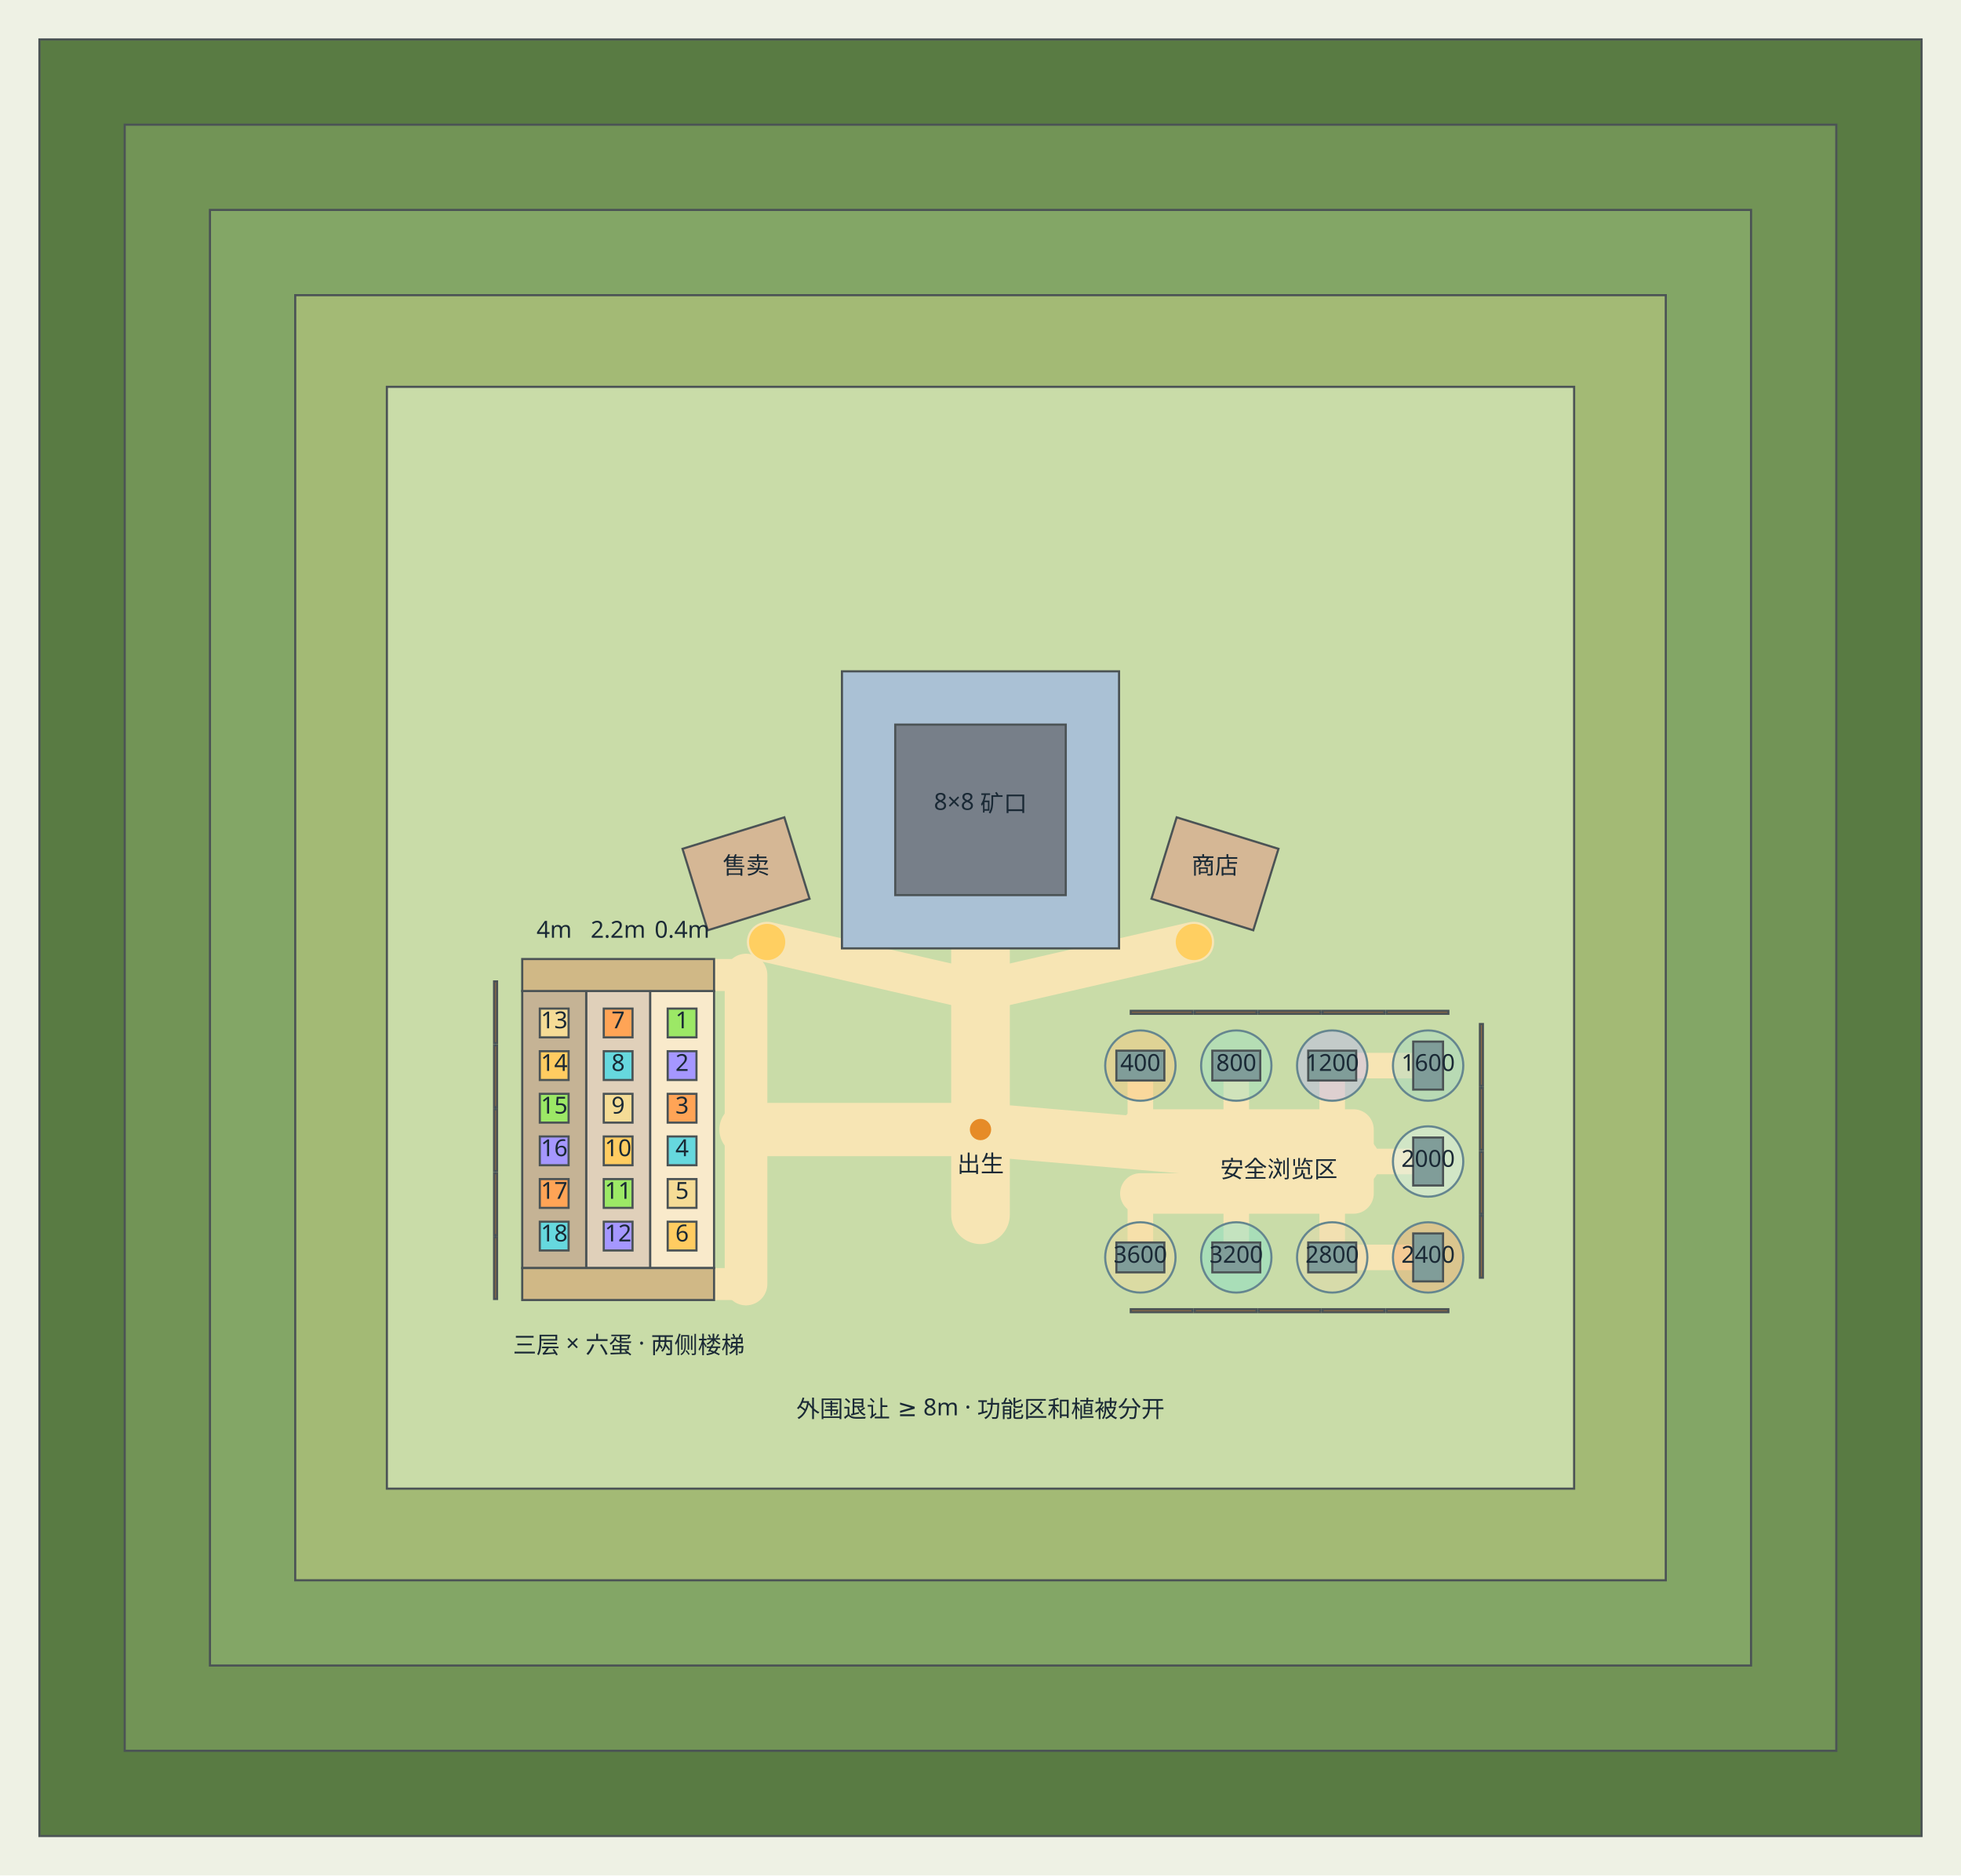
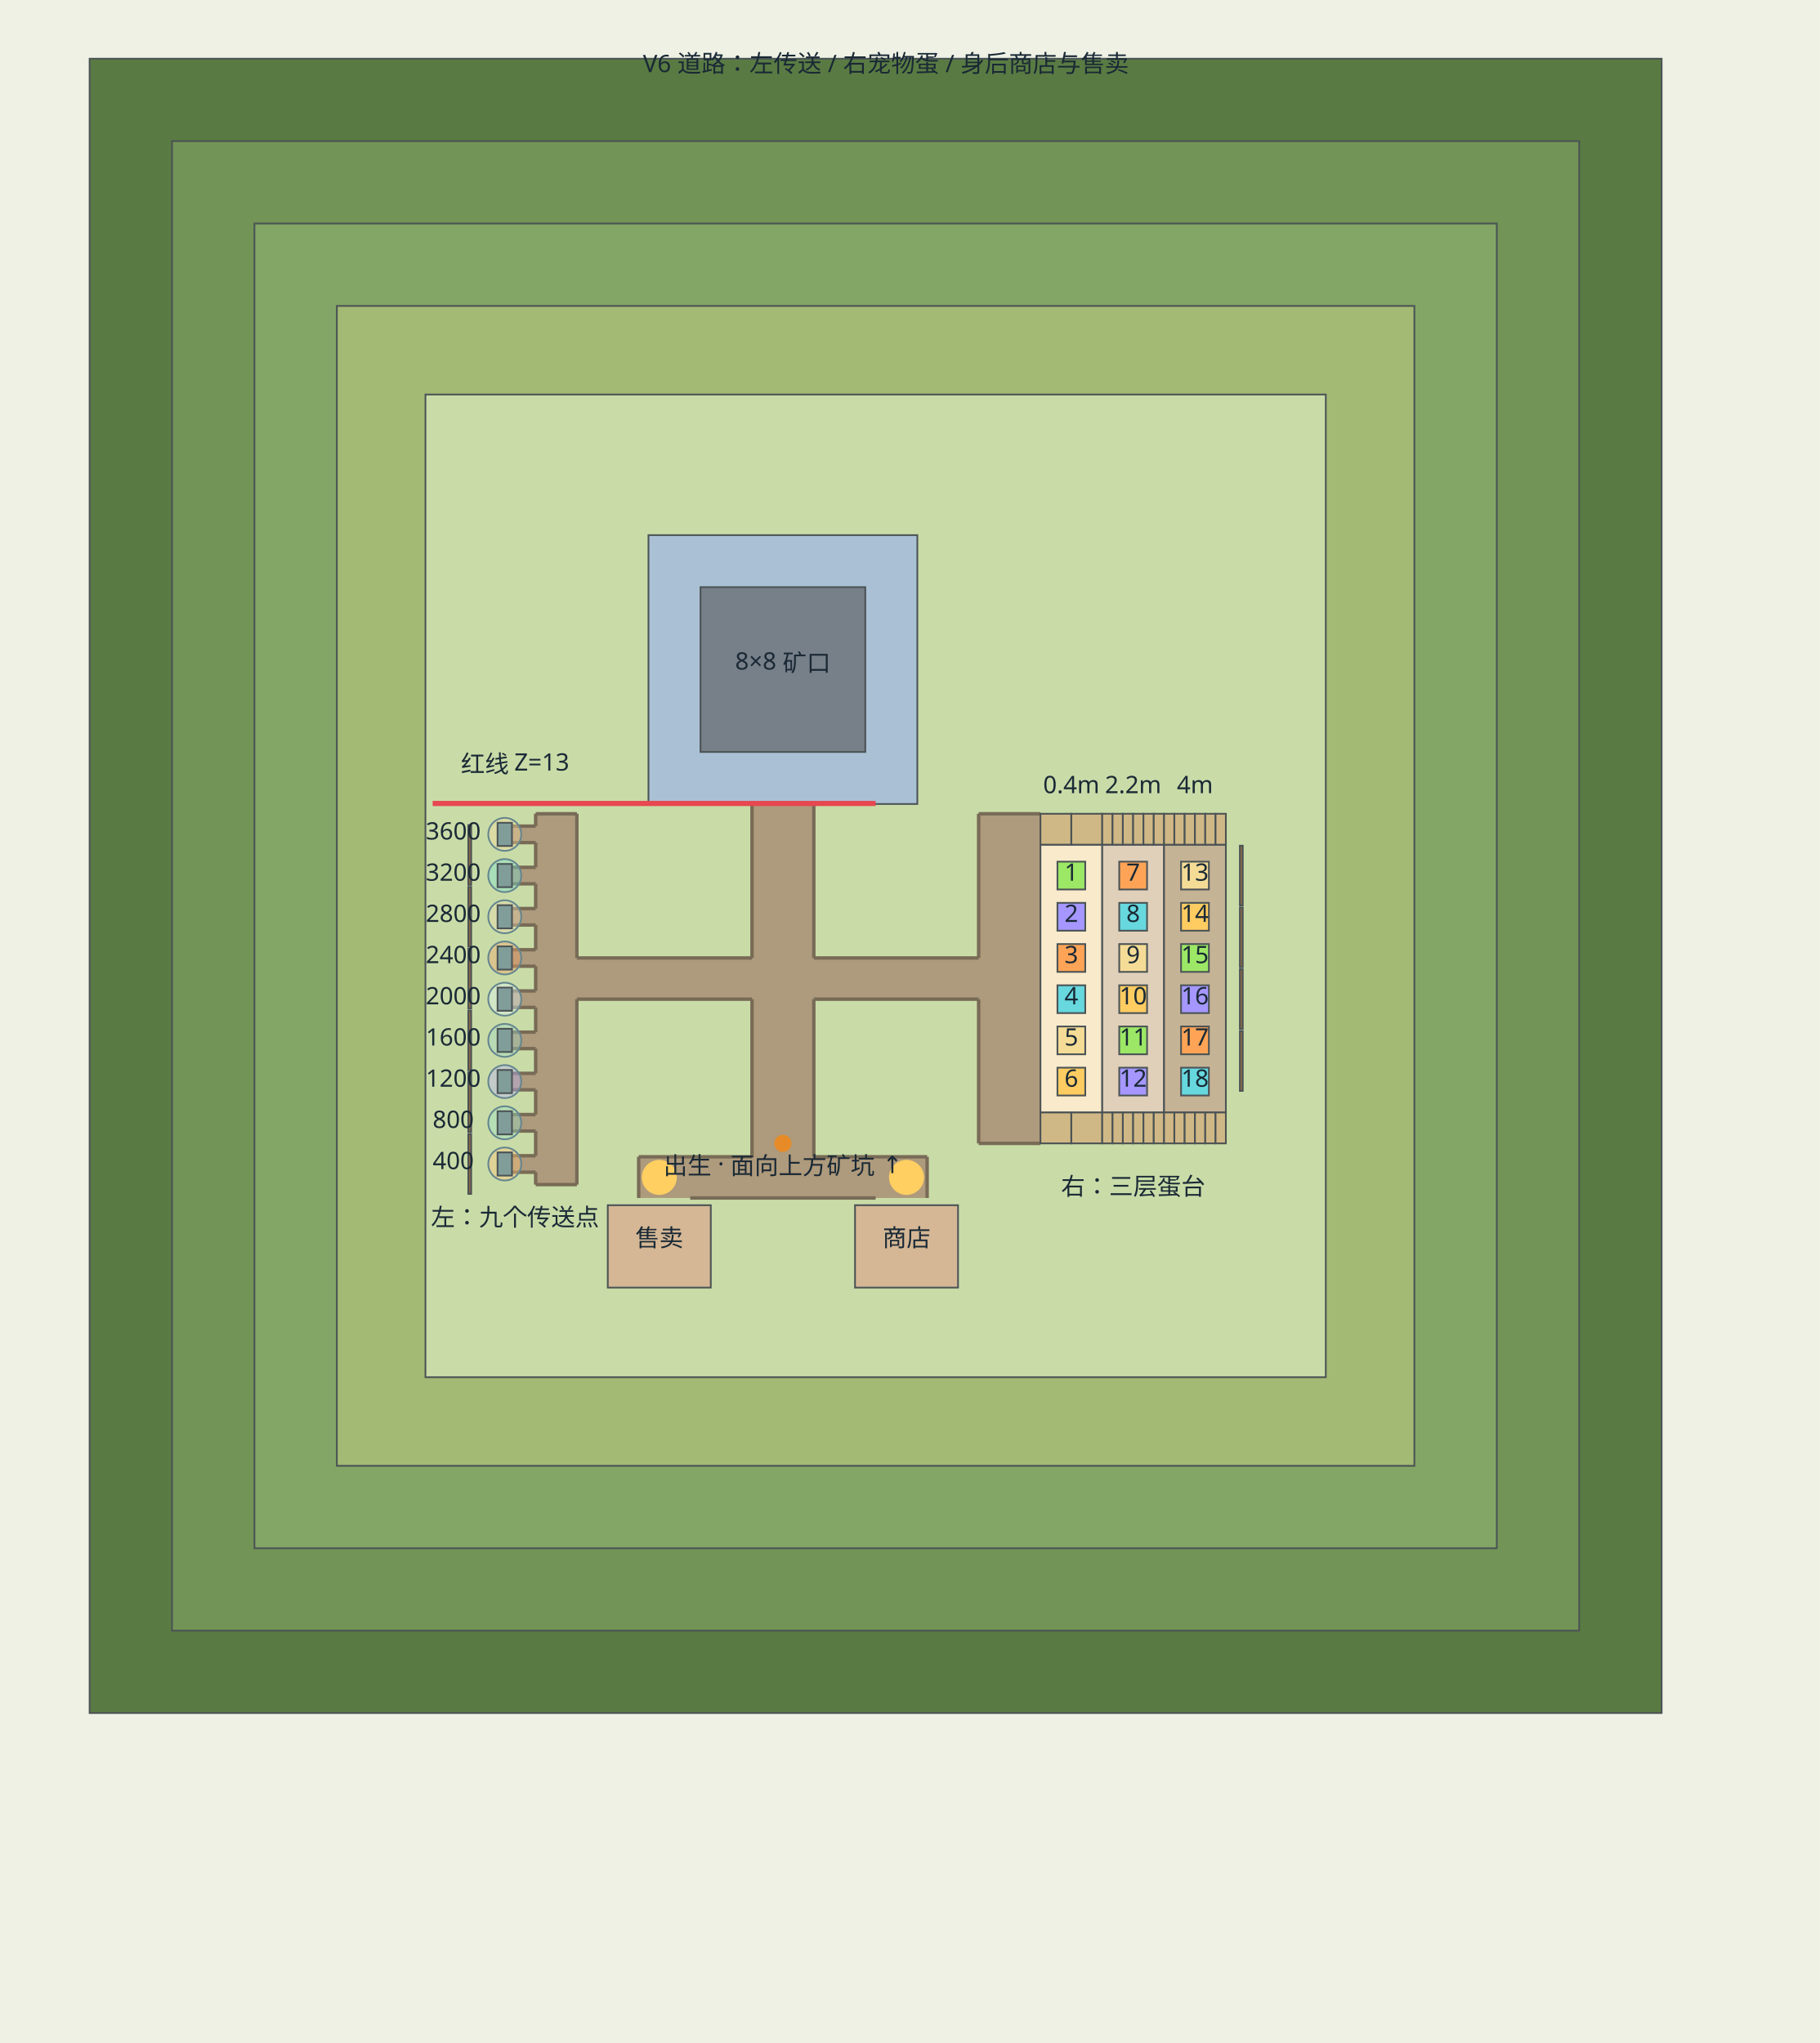
- <svg xmlns="http://www.w3.org/2000/svg" width="920" height="880" viewBox="0 0 920 880">
-   <rect width="920" height="880" fill="#eef1e4" />
-   <rect x="18.5" y="18.5" width="883" height="843" transform="rotate(0 460 440)" fill="#597b43" stroke="#4b5355" />
-   <rect x="58.5" y="58.5" width="803" height="763" transform="rotate(0 460 440)" fill="#729456" stroke="#4b5355" />
-   <rect x="98.5" y="98.5" width="723" height="683" transform="rotate(0 460 440)" fill="#83a666" stroke="#4b5355" />
-   <rect x="138.5" y="138.5" width="643" height="603" transform="rotate(0 460 440)" fill="#a3ba75" stroke="#4b5355" />
-   <rect x="181.5" y="181.5" width="557" height="517" transform="rotate(0 460 440)" fill="#c9dca8" stroke="#4b5355" />
-   <polyline points="460,570 460,475 460,430" fill="none" stroke="#f7e5b4" stroke-width="27.5" stroke-linecap="round" stroke-linejoin="round" />
-   <polyline points="350,530 460,530 635,545" fill="none" stroke="#f7e5b4" stroke-width="25" stroke-linecap="round" stroke-linejoin="round" />
-   <polyline points="359.9,442.004 460,465 560.1,442.004" fill="none" stroke="#f7e5b4" stroke-width="19" stroke-linecap="round" stroke-linejoin="round" />
-   <polyline points="350,457.5 350,602.5" fill="none" stroke="#f7e5b4" stroke-width="20" stroke-linecap="round" stroke-linejoin="round" />
-   <polyline points="350,457.5 335,457.5" fill="none" stroke="#f7e5b4" stroke-width="15" stroke-linecap="round" stroke-linejoin="round" />
-   <polyline points="350,602.5 335,602.5" fill="none" stroke="#f7e5b4" stroke-width="15" stroke-linecap="round" stroke-linejoin="round" />
-   <polyline points="535,530 635,530 635,560 535,560" fill="none" stroke="#f7e5b4" stroke-width="19" stroke-linecap="round" stroke-linejoin="round" />
-   <polyline points="535,530 535,500" fill="none" stroke="#f7e5b4" stroke-width="12" stroke-linecap="round" stroke-linejoin="round" />
-   <polyline points="535,560 535,590" fill="none" stroke="#f7e5b4" stroke-width="12" stroke-linecap="round" stroke-linejoin="round" />
-   <polyline points="580,530 580,500" fill="none" stroke="#f7e5b4" stroke-width="12" stroke-linecap="round" stroke-linejoin="round" />
-   <polyline points="580,560 580,590" fill="none" stroke="#f7e5b4" stroke-width="12" stroke-linecap="round" stroke-linejoin="round" />
-   <polyline points="625,530 625,500" fill="none" stroke="#f7e5b4" stroke-width="12" stroke-linecap="round" stroke-linejoin="round" />
-   <polyline points="625,560 625,590" fill="none" stroke="#f7e5b4" stroke-width="12" stroke-linecap="round" stroke-linejoin="round" />
-   <polyline points="635,500 670,500" fill="none" stroke="#f7e5b4" stroke-width="12" stroke-linecap="round" stroke-linejoin="round" />
-   <polyline points="635,545 670,545" fill="none" stroke="#f7e5b4" stroke-width="12" stroke-linecap="round" stroke-linejoin="round" />
-   <polyline points="635,590 670,590" fill="none" stroke="#f7e5b4" stroke-width="12" stroke-linecap="round" stroke-linejoin="round" />
-   <rect x="395" y="315" width="130" height="130" transform="rotate(0 460 380)" fill="#aac1d5" stroke="#4b5355" />
-   <rect x="420" y="340" width="80" height="80" transform="rotate(0 460 380)" fill="#777f89" stroke="#4b5355" />
-   <text x="460" y="380" text-anchor="middle" font-family="sans-serif" font-size="11" fill="#1a2935">8×8 矿口</text>
-   <rect x="325" y="390" width="50" height="40" transform="rotate(-17.18873 350 410)" fill="#d5b795" stroke="#4b5355" />
-   <text x="350" y="410" text-anchor="middle" font-family="sans-serif" font-size="11" fill="#1a2935">售卖</text>
-   <rect x="545" y="390" width="50" height="40" transform="rotate(17.18873 570 410)" fill="#d5b795" stroke="#4b5355" />
-   <text x="570" y="410" text-anchor="middle" font-family="sans-serif" font-size="11" fill="#1a2935">商店</text>
-   <circle cx="560.1" cy="442.004" r="8.5" fill="#ffcf61" />
-   <circle cx="359.9" cy="442.004" r="8.5" fill="#ffcf61" />
-   <rect x="218" y="474.3" width="29" height="1.4" transform="rotate(-90 232.5 475)" fill="#946c43" stroke="#4b5355" />
-   <rect x="218" y="504.3" width="29" height="1.4" transform="rotate(-90 232.5 505)" fill="#946c43" stroke="#4b5355" />
-   <rect x="218" y="534.3" width="29" height="1.4" transform="rotate(-90 232.5 535)" fill="#946c43" stroke="#4b5355" />
-   <rect x="218" y="564.3" width="29" height="1.4" transform="rotate(-90 232.5 565)" fill="#946c43" stroke="#4b5355" />
-   <rect x="218" y="594.3" width="29" height="1.4" transform="rotate(-90 232.5 595)" fill="#946c43" stroke="#4b5355" />
-   <rect x="530.5" y="474.3" width="29" height="1.4" transform="rotate(0 545 475)" fill="#946c43" stroke="#4b5355" />
-   <rect x="560.5" y="474.3" width="29" height="1.4" transform="rotate(0 575 475)" fill="#946c43" stroke="#4b5355" />
-   <rect x="590.5" y="474.3" width="29" height="1.4" transform="rotate(0 605 475)" fill="#946c43" stroke="#4b5355" />
-   <rect x="620.5" y="474.3" width="29" height="1.4" transform="rotate(0 635 475)" fill="#946c43" stroke="#4b5355" />
-   <rect x="650.5" y="474.3" width="29" height="1.4" transform="rotate(0 665 475)" fill="#946c43" stroke="#4b5355" />
-   <rect x="530.5" y="614.3" width="29" height="1.4" transform="rotate(0 545 615)" fill="#946c43" stroke="#4b5355" />
-   <rect x="560.5" y="614.3" width="29" height="1.4" transform="rotate(0 575 615)" fill="#946c43" stroke="#4b5355" />
-   <rect x="590.5" y="614.3" width="29" height="1.4" transform="rotate(0 605 615)" fill="#946c43" stroke="#4b5355" />
-   <rect x="620.5" y="614.3" width="29" height="1.4" transform="rotate(0 635 615)" fill="#946c43" stroke="#4b5355" />
-   <rect x="650.5" y="614.3" width="29" height="1.4" transform="rotate(0 665 615)" fill="#946c43" stroke="#4b5355" />
-   <rect x="680.5" y="494.3" width="29" height="1.4" transform="rotate(-90 695 495)" fill="#946c43" stroke="#4b5355" />
-   <rect x="680.5" y="524.3" width="29" height="1.4" transform="rotate(-90 695 525)" fill="#946c43" stroke="#4b5355" />
-   <rect x="680.5" y="554.3" width="29" height="1.4" transform="rotate(-90 695 555)" fill="#946c43" stroke="#4b5355" />
-   <rect x="680.5" y="584.3" width="29" height="1.4" transform="rotate(-90 695 585)" fill="#946c43" stroke="#4b5355" />
-   <rect x="305" y="465" width="30" height="130" transform="rotate(0 320 530)" fill="#f9eacb" stroke="#4b5355" />
-   <text x="320" y="440" text-anchor="middle" font-family="sans-serif" font-size="11" fill="#1a2935">0.4m</text>
-   <rect x="275" y="465" width="30" height="130" transform="rotate(0 290 530)" fill="#e0d0ba" stroke="#4b5355" />
-   <text x="290" y="440" text-anchor="middle" font-family="sans-serif" font-size="11" fill="#1a2935">2.2m</text>
-   <rect x="245" y="465" width="30" height="130" transform="rotate(0 260 530)" fill="#c5b395" stroke="#4b5355" />
-   <text x="260" y="440" text-anchor="middle" font-family="sans-serif" font-size="11" fill="#1a2935">4m</text>
-   <rect x="245" y="450" width="90" height="15" transform="rotate(0 290 457.5)" fill="#d0b886" stroke="#4b5355" />
-   <rect x="245" y="595" width="90" height="15" transform="rotate(0 290 602.5)" fill="#d0b886" stroke="#4b5355" />
-   <rect x="313.25" y="473.25" width="13.5" height="13.5" transform="rotate(0 320 480)" fill="#9ce866" stroke="#4b5355" />
-   <text x="320" y="482.5" text-anchor="middle" font-family="sans-serif" font-size="11" fill="#1a2935">1</text>
-   <rect x="313.25" y="493.25" width="13.5" height="13.5" transform="rotate(0 320 500)" fill="#a597ff" stroke="#4b5355" />
-   <text x="320" y="502.5" text-anchor="middle" font-family="sans-serif" font-size="11" fill="#1a2935">2</text>
-   <rect x="313.25" y="513.25" width="13.5" height="13.5" transform="rotate(0 320 520)" fill="#ffa456" stroke="#4b5355" />
-   <text x="320" y="522.5" text-anchor="middle" font-family="sans-serif" font-size="11" fill="#1a2935">3</text>
-   <rect x="313.25" y="533.25" width="13.5" height="13.5" transform="rotate(0 320 540)" fill="#66d8de" stroke="#4b5355" />
-   <text x="320" y="542.5" text-anchor="middle" font-family="sans-serif" font-size="11" fill="#1a2935">4</text>
-   <rect x="313.25" y="553.25" width="13.5" height="13.5" transform="rotate(0 320 560)" fill="#f5dc96" stroke="#4b5355" />
-   <text x="320" y="562.5" text-anchor="middle" font-family="sans-serif" font-size="11" fill="#1a2935">5</text>
-   <rect x="313.25" y="573.25" width="13.5" height="13.5" transform="rotate(0 320 580)" fill="#ffcc61" stroke="#4b5355" />
-   <text x="320" y="582.5" text-anchor="middle" font-family="sans-serif" font-size="11" fill="#1a2935">6</text>
-   <rect x="283.25" y="473.25" width="13.5" height="13.5" transform="rotate(0 290 480)" fill="#ffa456" stroke="#4b5355" />
-   <text x="290" y="482.5" text-anchor="middle" font-family="sans-serif" font-size="11" fill="#1a2935">7</text>
-   <rect x="283.25" y="493.25" width="13.5" height="13.5" transform="rotate(0 290 500)" fill="#66d8de" stroke="#4b5355" />
-   <text x="290" y="502.5" text-anchor="middle" font-family="sans-serif" font-size="11" fill="#1a2935">8</text>
-   <rect x="283.25" y="513.25" width="13.5" height="13.5" transform="rotate(0 290 520)" fill="#f5dc96" stroke="#4b5355" />
-   <text x="290" y="522.5" text-anchor="middle" font-family="sans-serif" font-size="11" fill="#1a2935">9</text>
-   <rect x="283.25" y="533.25" width="13.5" height="13.5" transform="rotate(0 290 540)" fill="#ffcc61" stroke="#4b5355" />
-   <text x="290" y="542.5" text-anchor="middle" font-family="sans-serif" font-size="11" fill="#1a2935">10</text>
-   <rect x="283.25" y="553.25" width="13.5" height="13.5" transform="rotate(0 290 560)" fill="#9ce866" stroke="#4b5355" />
-   <text x="290" y="562.5" text-anchor="middle" font-family="sans-serif" font-size="11" fill="#1a2935">11</text>
-   <rect x="283.25" y="573.25" width="13.5" height="13.5" transform="rotate(0 290 580)" fill="#a597ff" stroke="#4b5355" />
-   <text x="290" y="582.5" text-anchor="middle" font-family="sans-serif" font-size="11" fill="#1a2935">12</text>
-   <rect x="253.25" y="473.25" width="13.5" height="13.5" transform="rotate(0 260 480)" fill="#f5dc96" stroke="#4b5355" />
-   <text x="260" y="482.5" text-anchor="middle" font-family="sans-serif" font-size="11" fill="#1a2935">13</text>
-   <rect x="253.25" y="493.25" width="13.5" height="13.5" transform="rotate(0 260 500)" fill="#ffcc61" stroke="#4b5355" />
-   <text x="260" y="502.5" text-anchor="middle" font-family="sans-serif" font-size="11" fill="#1a2935">14</text>
-   <rect x="253.25" y="513.25" width="13.5" height="13.5" transform="rotate(0 260 520)" fill="#9ce866" stroke="#4b5355" />
-   <text x="260" y="522.5" text-anchor="middle" font-family="sans-serif" font-size="11" fill="#1a2935">15</text>
-   <rect x="253.25" y="533.25" width="13.5" height="13.5" transform="rotate(0 260 540)" fill="#a597ff" stroke="#4b5355" />
-   <text x="260" y="542.5" text-anchor="middle" font-family="sans-serif" font-size="11" fill="#1a2935">16</text>
-   <rect x="253.25" y="553.25" width="13.5" height="13.5" transform="rotate(0 260 560)" fill="#ffa456" stroke="#4b5355" />
-   <text x="260" y="562.5" text-anchor="middle" font-family="sans-serif" font-size="11" fill="#1a2935">17</text>
-   <rect x="253.25" y="573.25" width="13.5" height="13.5" transform="rotate(0 260 580)" fill="#66d8de" stroke="#4b5355" />
-   <text x="260" y="582.5" text-anchor="middle" font-family="sans-serif" font-size="11" fill="#1a2935">18</text>
-   <text x="295" y="635" text-anchor="middle" font-family="sans-serif" font-size="11" fill="#1a2935">三层 × 六蛋 · 两侧楼梯</text>
-   <circle cx="535" cy="500" r="16.5" fill="#ffc778" fill-opacity=".4" stroke="#65868f" />
-   <rect x="523.75" y="493" width="22.5" height="14" transform="rotate(0 535 500)" fill="#809d99" stroke="#4b5355" />
-   <text x="535" y="502.5" text-anchor="middle" font-family="sans-serif" font-size="11" fill="#1a2935">400</text>
-   <circle cx="580" cy="500" r="16.5" fill="#97e2c5" fill-opacity=".4" stroke="#65868f" />
-   <rect x="568.75" y="493" width="22.5" height="14" transform="rotate(0 580 500)" fill="#809d99" stroke="#4b5355" />
-   <text x="580" y="502.5" text-anchor="middle" font-family="sans-serif" font-size="11" fill="#1a2935">800</text>
-   <circle cx="625" cy="500" r="16.5" fill="#b9b2fb" fill-opacity=".4" stroke="#65868f" />
-   <rect x="613.75" y="493" width="22.5" height="14" transform="rotate(0 625 500)" fill="#809d99" stroke="#4b5355" />
-   <text x="625" y="502.5" text-anchor="middle" font-family="sans-serif" font-size="11" fill="#1a2935">1200</text>
-   <circle cx="670" cy="500" r="16.5" fill="#9ed8c6" fill-opacity=".4" stroke="#65868f" />
-   <rect x="658.75" y="493" width="22.5" height="14" transform="rotate(90 670 500)" fill="#809d99" stroke="#4b5355" />
-   <text x="670" y="502.5" text-anchor="middle" font-family="sans-serif" font-size="11" fill="#1a2935">1600</text>
-   <circle cx="670" cy="545" r="16.5" fill="#dcf5f4" fill-opacity=".4" stroke="#65868f" />
-   <rect x="658.75" y="538" width="22.5" height="14" transform="rotate(90 670 545)" fill="#809d99" stroke="#4b5355" />
-   <text x="670" y="547.5" text-anchor="middle" font-family="sans-serif" font-size="11" fill="#1a2935">2000</text>
-   <circle cx="670" cy="590" r="16.5" fill="#f2a267" fill-opacity=".4" stroke="#65868f" />
-   <rect x="658.75" y="583" width="22.5" height="14" transform="rotate(90 670 590)" fill="#809d99" stroke="#4b5355" />
-   <text x="670" y="592.5" text-anchor="middle" font-family="sans-serif" font-size="11" fill="#1a2935">2400</text>
-   <circle cx="625" cy="590" r="16.5" fill="#ecd9ae" fill-opacity=".4" stroke="#65868f" />
-   <rect x="613.75" y="583" width="22.5" height="14" transform="rotate(-180 625 590)" fill="#809d99" stroke="#4b5355" />
-   <text x="625" y="592.5" text-anchor="middle" font-family="sans-serif" font-size="11" fill="#1a2935">2800</text>
-   <circle cx="580" cy="590" r="16.5" fill="#7ae1d0" fill-opacity=".4" stroke="#65868f" />
-   <rect x="568.75" y="583" width="22.5" height="14" transform="rotate(-180 580 590)" fill="#809d99" stroke="#4b5355" />
-   <text x="580" y="592.5" text-anchor="middle" font-family="sans-serif" font-size="11" fill="#1a2935">3200</text>
-   <circle cx="535" cy="590" r="16.5" fill="#f5da9b" fill-opacity=".4" stroke="#65868f" />
-   <rect x="523.75" y="583" width="22.5" height="14" transform="rotate(-180 535 590)" fill="#809d99" stroke="#4b5355" />
-   <text x="535" y="592.5" text-anchor="middle" font-family="sans-serif" font-size="11" fill="#1a2935">3600</text>
-   <text x="600" y="552.5" text-anchor="middle" font-family="sans-serif" font-size="11" fill="#1a2935">安全浏览区</text>
-   <text x="460" y="665" text-anchor="middle" font-family="sans-serif" font-size="11" fill="#1a2935">外围退让 ≥ 8m · 功能区和植被分开</text>
-   <circle cx="460" cy="530" r="5" fill="#e68b27" />
-   <text x="460" y="550" text-anchor="middle" font-family="sans-serif" font-size="11" fill="#1a2935">出生</text>
+ <svg xmlns="http://www.w3.org/2000/svg" width="1060" height="1190" viewBox="0 0 1060 1190">
+   <rect width="1060" height="1190" fill="#eef1e4" />
+   <rect x="52.2" y="34.2" width="915.6" height="963.6" transform="rotate(0 510 516)" fill="#597b43" stroke="#4b5355" />
+   <rect x="100.2" y="82.2" width="819.6" height="867.6" transform="rotate(0 510 516)" fill="#729456" stroke="#4b5355" />
+   <rect x="148.2" y="130.2" width="723.6" height="771.6" transform="rotate(0 510 516)" fill="#83a666" stroke="#4b5355" />
+   <rect x="196.2" y="178.2" width="627.6" height="675.6" transform="rotate(0 510 516)" fill="#a3ba75" stroke="#4b5355" />
+   <rect x="247.8" y="229.8" width="524.4" height="572.4" transform="rotate(0 510 516)" fill="#c9dca8" stroke="#4b5355" />
+   <rect x="438" y="462" width="36" height="235.8" fill="#ae9a7c" />
+   <rect x="312" y="558" width="294" height="24" fill="#ae9a7c" />
+   <rect x="372" y="673.8" width="168" height="24" fill="#ae9a7c" />
+   <rect x="570" y="474" width="36" height="192" fill="#ae9a7c" />
+   <rect x="588" y="474" width="18" height="18" fill="#ae9a7c" />
+   <rect x="588" y="648" width="18" height="18" fill="#ae9a7c" />
+   <rect x="312" y="474" width="24" height="216" fill="#ae9a7c" />
+   <rect x="294" y="481.2" width="30" height="9.6" fill="#ae9a7c" />
+   <rect x="294" y="505.2" width="30" height="9.6" fill="#ae9a7c" />
+   <rect x="294" y="529.2" width="30" height="9.6" fill="#ae9a7c" />
+   <rect x="294" y="553.2" width="30" height="9.6" fill="#ae9a7c" />
+   <rect x="294" y="577.2" width="30" height="9.6" fill="#ae9a7c" />
+   <rect x="294" y="601.2" width="30" height="9.6" fill="#ae9a7c" />
+   <rect x="294" y="625.2" width="30" height="9.6" fill="#ae9a7c" />
+   <rect x="294" y="649.2" width="30" height="9.6" fill="#ae9a7c" />
+   <rect x="294" y="673.2" width="30" height="9.6" fill="#ae9a7c" />
+   <line x1="312" y1="474" x2="336" y2="474" stroke="#786b56" stroke-width="2" />
+   <line x1="570" y1="474" x2="606" y2="474" stroke="#786b56" stroke-width="2" />
+   <line x1="294" y1="481.2" x2="312" y2="481.2" stroke="#786b56" stroke-width="2" />
+   <line x1="294" y1="490.8" x2="312" y2="490.8" stroke="#786b56" stroke-width="2" />
+   <line x1="294" y1="505.2" x2="312" y2="505.2" stroke="#786b56" stroke-width="2" />
+   <line x1="294" y1="514.8" x2="312" y2="514.8" stroke="#786b56" stroke-width="2" />
+   <line x1="294" y1="529.2" x2="312" y2="529.2" stroke="#786b56" stroke-width="2" />
+   <line x1="294" y1="538.8" x2="312" y2="538.8" stroke="#786b56" stroke-width="2" />
+   <line x1="294" y1="553.2" x2="312" y2="553.2" stroke="#786b56" stroke-width="2" />
+   <line x1="336" y1="558" x2="438" y2="558" stroke="#786b56" stroke-width="2" />
+   <line x1="474" y1="558" x2="570" y2="558" stroke="#786b56" stroke-width="2" />
+   <line x1="294" y1="562.8" x2="312" y2="562.8" stroke="#786b56" stroke-width="2" />
+   <line x1="294" y1="577.2" x2="312" y2="577.2" stroke="#786b56" stroke-width="2" />
+   <line x1="336" y1="582" x2="438" y2="582" stroke="#786b56" stroke-width="2" />
+   <line x1="474" y1="582" x2="570" y2="582" stroke="#786b56" stroke-width="2" />
+   <line x1="294" y1="586.8" x2="312" y2="586.8" stroke="#786b56" stroke-width="2" />
+   <line x1="294" y1="601.2" x2="312" y2="601.2" stroke="#786b56" stroke-width="2" />
+   <line x1="294" y1="610.8" x2="312" y2="610.8" stroke="#786b56" stroke-width="2" />
+   <line x1="294" y1="625.2" x2="312" y2="625.2" stroke="#786b56" stroke-width="2" />
+   <line x1="294" y1="634.8" x2="312" y2="634.8" stroke="#786b56" stroke-width="2" />
+   <line x1="294" y1="649.2" x2="312" y2="649.2" stroke="#786b56" stroke-width="2" />
+   <line x1="294" y1="658.8" x2="312" y2="658.8" stroke="#786b56" stroke-width="2" />
+   <line x1="570" y1="666" x2="606" y2="666" stroke="#786b56" stroke-width="2" />
+   <line x1="294" y1="673.2" x2="312" y2="673.2" stroke="#786b56" stroke-width="2" />
+   <line x1="372" y1="673.8" x2="438" y2="673.8" stroke="#786b56" stroke-width="2" />
+   <line x1="474" y1="673.8" x2="540" y2="673.8" stroke="#786b56" stroke-width="2" />
+   <line x1="294" y1="682.8" x2="312" y2="682.8" stroke="#786b56" stroke-width="2" />
+   <line x1="312" y1="690" x2="336" y2="690" stroke="#786b56" stroke-width="2" />
+   <line x1="402" y1="697.8" x2="510" y2="697.8" stroke="#786b56" stroke-width="2" />
+   <line x1="312" y1="474" x2="312" y2="481.2" stroke="#786b56" stroke-width="2" />
+   <line x1="312" y1="490.8" x2="312" y2="505.2" stroke="#786b56" stroke-width="2" />
+   <line x1="312" y1="514.8" x2="312" y2="529.2" stroke="#786b56" stroke-width="2" />
+   <line x1="312" y1="538.8" x2="312" y2="553.2" stroke="#786b56" stroke-width="2" />
+   <line x1="312" y1="562.8" x2="312" y2="577.2" stroke="#786b56" stroke-width="2" />
+   <line x1="312" y1="586.8" x2="312" y2="601.2" stroke="#786b56" stroke-width="2" />
+   <line x1="312" y1="610.8" x2="312" y2="625.2" stroke="#786b56" stroke-width="2" />
+   <line x1="312" y1="634.8" x2="312" y2="649.2" stroke="#786b56" stroke-width="2" />
+   <line x1="312" y1="658.8" x2="312" y2="673.2" stroke="#786b56" stroke-width="2" />
+   <line x1="312" y1="682.8" x2="312" y2="690" stroke="#786b56" stroke-width="2" />
+   <line x1="336" y1="474" x2="336" y2="558" stroke="#786b56" stroke-width="2" />
+   <line x1="336" y1="582" x2="336" y2="690" stroke="#786b56" stroke-width="2" />
+   <line x1="372" y1="673.8" x2="372" y2="697.8" stroke="#786b56" stroke-width="2" />
+   <line x1="438" y1="462" x2="438" y2="558" stroke="#786b56" stroke-width="2" />
+   <line x1="438" y1="582" x2="438" y2="673.8" stroke="#786b56" stroke-width="2" />
+   <line x1="474" y1="462" x2="474" y2="558" stroke="#786b56" stroke-width="2" />
+   <line x1="474" y1="582" x2="474" y2="673.8" stroke="#786b56" stroke-width="2" />
+   <line x1="540" y1="673.8" x2="540" y2="697.8" stroke="#786b56" stroke-width="2" />
+   <line x1="570" y1="474" x2="570" y2="558" stroke="#786b56" stroke-width="2" />
+   <line x1="570" y1="582" x2="570" y2="666" stroke="#786b56" stroke-width="2" />
+   <rect x="377.7" y="311.7" width="156.6" height="156.6" transform="rotate(0 456 390)" fill="#aac1d5" stroke="#4b5355" />
+   <rect x="408" y="342" width="96" height="96" transform="rotate(0 456 390)" fill="#777f89" stroke="#4b5355" />
+   <text x="456" y="390" text-anchor="middle" font-family="sans-serif" font-size="14" fill="#1a2935">8×8 矿口</text>
+   <rect x="354" y="702" width="60" height="48" transform="rotate(-180 384 726)" fill="#d5b795" stroke="#4b5355" />
+   <text x="384" y="726" text-anchor="middle" font-family="sans-serif" font-size="14" fill="#1a2935">售卖</text>
+   <rect x="498" y="702" width="60" height="48" transform="rotate(-180 528 726)" fill="#d5b795" stroke="#4b5355" />
+   <text x="528" y="726" text-anchor="middle" font-family="sans-serif" font-size="14" fill="#1a2935">商店</text>
+   <circle cx="528" cy="685.8" r="10.2" fill="#ffcf61" />
+   <circle cx="384" cy="685.8" r="10.2" fill="#ffcf61" />
+   <rect x="705.6" y="509.16" width="34.8" height="1.68" transform="rotate(-90 723 510)" fill="#946c43" stroke="#4b5355" />
+   <rect x="705.6" y="545.16" width="34.8" height="1.68" transform="rotate(-90 723 546)" fill="#946c43" stroke="#4b5355" />
+   <rect x="705.6" y="581.16" width="34.8" height="1.68" transform="rotate(-90 723 582)" fill="#946c43" stroke="#4b5355" />
+   <rect x="705.6" y="617.16" width="34.8" height="1.68" transform="rotate(-90 723 618)" fill="#946c43" stroke="#4b5355" />
+   <rect x="256.2" y="497.16" width="34.8" height="1.68" transform="rotate(-90 273.6 498)" fill="#946c43" stroke="#4b5355" />
+   <rect x="256.2" y="533.16" width="34.8" height="1.68" transform="rotate(-90 273.6 534)" fill="#946c43" stroke="#4b5355" />
+   <rect x="256.2" y="569.16" width="34.8" height="1.68" transform="rotate(-90 273.6 570)" fill="#946c43" stroke="#4b5355" />
+   <rect x="256.2" y="605.16" width="34.8" height="1.68" transform="rotate(-90 273.6 606)" fill="#946c43" stroke="#4b5355" />
+   <rect x="256.2" y="641.16" width="34.8" height="1.68" transform="rotate(-90 273.6 642)" fill="#946c43" stroke="#4b5355" />
+   <rect x="256.2" y="677.16" width="34.8" height="1.68" transform="rotate(-90 273.6 678)" fill="#946c43" stroke="#4b5355" />
+   <rect x="606" y="492" width="36" height="156" transform="rotate(0 624 570)" fill="#f9eacb" stroke="#4b5355" />
+   <text x="624" y="462" text-anchor="middle" font-family="sans-serif" font-size="14" fill="#1a2935">0.4m</text>
+   <rect x="642" y="492" width="36" height="156" transform="rotate(0 660 570)" fill="#e0d0ba" stroke="#4b5355" />
+   <text x="660" y="462" text-anchor="middle" font-family="sans-serif" font-size="14" fill="#1a2935">2.2m</text>
+   <rect x="678" y="492" width="36" height="156" transform="rotate(0 696 570)" fill="#c5b395" stroke="#4b5355" />
+   <text x="696" y="462" text-anchor="middle" font-family="sans-serif" font-size="14" fill="#1a2935">4m</text>
+   <rect x="606" y="474" width="18" height="18" transform="rotate(0 615 483)" fill="#d0b886" stroke="#4b5355" />
+   <rect x="624" y="474" width="18" height="18" transform="rotate(0 633 483)" fill="#d0b886" stroke="#4b5355" />
+   <rect x="606" y="648" width="18" height="18" transform="rotate(0 615 657)" fill="#d0b886" stroke="#4b5355" />
+   <rect x="624" y="648" width="18" height="18" transform="rotate(0 633 657)" fill="#d0b886" stroke="#4b5355" />
+   <rect x="642" y="474" width="6" height="18" transform="rotate(0 645 483)" fill="#d0b886" stroke="#4b5355" />
+   <rect x="648" y="474" width="6" height="18" transform="rotate(0 651 483)" fill="#d0b886" stroke="#4b5355" />
+   <rect x="654" y="474" width="6" height="18" transform="rotate(0 657 483)" fill="#d0b886" stroke="#4b5355" />
+   <rect x="660" y="474" width="6" height="18" transform="rotate(0 663 483)" fill="#d0b886" stroke="#4b5355" />
+   <rect x="666" y="474" width="6" height="18" transform="rotate(0 669 483)" fill="#d0b886" stroke="#4b5355" />
+   <rect x="672" y="474" width="6" height="18" transform="rotate(0 675 483)" fill="#d0b886" stroke="#4b5355" />
+   <rect x="642" y="648" width="6" height="18" transform="rotate(0 645 657)" fill="#d0b886" stroke="#4b5355" />
+   <rect x="648" y="648" width="6" height="18" transform="rotate(0 651 657)" fill="#d0b886" stroke="#4b5355" />
+   <rect x="654" y="648" width="6" height="18" transform="rotate(0 657 657)" fill="#d0b886" stroke="#4b5355" />
+   <rect x="660" y="648" width="6" height="18" transform="rotate(0 663 657)" fill="#d0b886" stroke="#4b5355" />
+   <rect x="666" y="648" width="6" height="18" transform="rotate(0 669 657)" fill="#d0b886" stroke="#4b5355" />
+   <rect x="672" y="648" width="6" height="18" transform="rotate(0 675 657)" fill="#d0b886" stroke="#4b5355" />
+   <rect x="678" y="474" width="6" height="18" transform="rotate(0 681 483)" fill="#d0b886" stroke="#4b5355" />
+   <rect x="684" y="474" width="6" height="18" transform="rotate(0 687 483)" fill="#d0b886" stroke="#4b5355" />
+   <rect x="690" y="474" width="6" height="18" transform="rotate(0 693 483)" fill="#d0b886" stroke="#4b5355" />
+   <rect x="696" y="474" width="6" height="18" transform="rotate(0 699 483)" fill="#d0b886" stroke="#4b5355" />
+   <rect x="702" y="474" width="6" height="18" transform="rotate(0 705 483)" fill="#d0b886" stroke="#4b5355" />
+   <rect x="708" y="474" width="6" height="18" transform="rotate(0 711 483)" fill="#d0b886" stroke="#4b5355" />
+   <rect x="678" y="648" width="6" height="18" transform="rotate(0 681 657)" fill="#d0b886" stroke="#4b5355" />
+   <rect x="684" y="648" width="6" height="18" transform="rotate(0 687 657)" fill="#d0b886" stroke="#4b5355" />
+   <rect x="690" y="648" width="6" height="18" transform="rotate(0 693 657)" fill="#d0b886" stroke="#4b5355" />
+   <rect x="696" y="648" width="6" height="18" transform="rotate(0 699 657)" fill="#d0b886" stroke="#4b5355" />
+   <rect x="702" y="648" width="6" height="18" transform="rotate(0 705 657)" fill="#d0b886" stroke="#4b5355" />
+   <rect x="708" y="648" width="6" height="18" transform="rotate(0 711 657)" fill="#d0b886" stroke="#4b5355" />
+   <rect x="615.9" y="501.9" width="16.2" height="16.2" transform="rotate(0 624 510)" fill="#9ce866" stroke="#4b5355" />
+   <text x="624" y="513" text-anchor="middle" font-family="sans-serif" font-size="14" fill="#1a2935">1</text>
+   <rect x="615.9" y="525.9" width="16.2" height="16.2" transform="rotate(0 624 534)" fill="#a597ff" stroke="#4b5355" />
+   <text x="624" y="537" text-anchor="middle" font-family="sans-serif" font-size="14" fill="#1a2935">2</text>
+   <rect x="615.9" y="549.9" width="16.2" height="16.2" transform="rotate(0 624 558)" fill="#ffa456" stroke="#4b5355" />
+   <text x="624" y="561" text-anchor="middle" font-family="sans-serif" font-size="14" fill="#1a2935">3</text>
+   <rect x="615.9" y="573.9" width="16.2" height="16.2" transform="rotate(0 624 582)" fill="#66d8de" stroke="#4b5355" />
+   <text x="624" y="585" text-anchor="middle" font-family="sans-serif" font-size="14" fill="#1a2935">4</text>
+   <rect x="615.9" y="597.9" width="16.2" height="16.2" transform="rotate(0 624 606)" fill="#f5dc96" stroke="#4b5355" />
+   <text x="624" y="609" text-anchor="middle" font-family="sans-serif" font-size="14" fill="#1a2935">5</text>
+   <rect x="615.9" y="621.9" width="16.2" height="16.2" transform="rotate(0 624 630)" fill="#ffcc61" stroke="#4b5355" />
+   <text x="624" y="633" text-anchor="middle" font-family="sans-serif" font-size="14" fill="#1a2935">6</text>
+   <rect x="651.9" y="501.9" width="16.2" height="16.2" transform="rotate(0 660 510)" fill="#ffa456" stroke="#4b5355" />
+   <text x="660" y="513" text-anchor="middle" font-family="sans-serif" font-size="14" fill="#1a2935">7</text>
+   <rect x="651.9" y="525.9" width="16.2" height="16.2" transform="rotate(0 660 534)" fill="#66d8de" stroke="#4b5355" />
+   <text x="660" y="537" text-anchor="middle" font-family="sans-serif" font-size="14" fill="#1a2935">8</text>
+   <rect x="651.9" y="549.9" width="16.2" height="16.2" transform="rotate(0 660 558)" fill="#f5dc96" stroke="#4b5355" />
+   <text x="660" y="561" text-anchor="middle" font-family="sans-serif" font-size="14" fill="#1a2935">9</text>
+   <rect x="651.9" y="573.9" width="16.2" height="16.2" transform="rotate(0 660 582)" fill="#ffcc61" stroke="#4b5355" />
+   <text x="660" y="585" text-anchor="middle" font-family="sans-serif" font-size="14" fill="#1a2935">10</text>
+   <rect x="651.9" y="597.9" width="16.2" height="16.2" transform="rotate(0 660 606)" fill="#9ce866" stroke="#4b5355" />
+   <text x="660" y="609" text-anchor="middle" font-family="sans-serif" font-size="14" fill="#1a2935">11</text>
+   <rect x="651.9" y="621.9" width="16.2" height="16.2" transform="rotate(0 660 630)" fill="#a597ff" stroke="#4b5355" />
+   <text x="660" y="633" text-anchor="middle" font-family="sans-serif" font-size="14" fill="#1a2935">12</text>
+   <rect x="687.9" y="501.9" width="16.2" height="16.2" transform="rotate(0 696 510)" fill="#f5dc96" stroke="#4b5355" />
+   <text x="696" y="513" text-anchor="middle" font-family="sans-serif" font-size="14" fill="#1a2935">13</text>
+   <rect x="687.9" y="525.9" width="16.2" height="16.2" transform="rotate(0 696 534)" fill="#ffcc61" stroke="#4b5355" />
+   <text x="696" y="537" text-anchor="middle" font-family="sans-serif" font-size="14" fill="#1a2935">14</text>
+   <rect x="687.9" y="549.9" width="16.2" height="16.2" transform="rotate(0 696 558)" fill="#9ce866" stroke="#4b5355" />
+   <text x="696" y="561" text-anchor="middle" font-family="sans-serif" font-size="14" fill="#1a2935">15</text>
+   <rect x="687.9" y="573.9" width="16.2" height="16.2" transform="rotate(0 696 582)" fill="#a597ff" stroke="#4b5355" />
+   <text x="696" y="585" text-anchor="middle" font-family="sans-serif" font-size="14" fill="#1a2935">16</text>
+   <rect x="687.9" y="597.9" width="16.2" height="16.2" transform="rotate(0 696 606)" fill="#ffa456" stroke="#4b5355" />
+   <text x="696" y="609" text-anchor="middle" font-family="sans-serif" font-size="14" fill="#1a2935">17</text>
+   <rect x="687.9" y="621.9" width="16.2" height="16.2" transform="rotate(0 696 630)" fill="#66d8de" stroke="#4b5355" />
+   <text x="696" y="633" text-anchor="middle" font-family="sans-serif" font-size="14" fill="#1a2935">18</text>
+   <text x="660" y="696" text-anchor="middle" font-family="sans-serif" font-size="14" fill="#1a2935">右：三层蛋台</text>
+   <circle cx="294" cy="678" r="9.6" fill="#ffc778" fill-opacity=".4" stroke="#65868f" />
+   <rect x="287.25" y="673.8" width="13.5" height="8.4" transform="rotate(-90 294 678)" fill="#809d99" stroke="#4b5355" />
+   <text x="264" y="681" text-anchor="middle" font-family="sans-serif" font-size="14" fill="#1a2935">400</text>
+   <circle cx="294" cy="654" r="9.6" fill="#97e2c5" fill-opacity=".4" stroke="#65868f" />
+   <rect x="287.25" y="649.8" width="13.5" height="8.4" transform="rotate(-90 294 654)" fill="#809d99" stroke="#4b5355" />
+   <text x="264" y="657" text-anchor="middle" font-family="sans-serif" font-size="14" fill="#1a2935">800</text>
+   <circle cx="294" cy="630" r="9.6" fill="#b9b2fb" fill-opacity=".4" stroke="#65868f" />
+   <rect x="287.25" y="625.8" width="13.5" height="8.4" transform="rotate(-90 294 630)" fill="#809d99" stroke="#4b5355" />
+   <text x="264" y="633" text-anchor="middle" font-family="sans-serif" font-size="14" fill="#1a2935">1200</text>
+   <circle cx="294" cy="606" r="9.6" fill="#9ed8c6" fill-opacity=".4" stroke="#65868f" />
+   <rect x="287.25" y="601.8" width="13.5" height="8.4" transform="rotate(-90 294 606)" fill="#809d99" stroke="#4b5355" />
+   <text x="264" y="609" text-anchor="middle" font-family="sans-serif" font-size="14" fill="#1a2935">1600</text>
+   <circle cx="294" cy="582" r="9.6" fill="#dcf5f4" fill-opacity=".4" stroke="#65868f" />
+   <rect x="287.25" y="577.8" width="13.5" height="8.4" transform="rotate(-90 294 582)" fill="#809d99" stroke="#4b5355" />
+   <text x="264" y="585" text-anchor="middle" font-family="sans-serif" font-size="14" fill="#1a2935">2000</text>
+   <circle cx="294" cy="558" r="9.6" fill="#f2a267" fill-opacity=".4" stroke="#65868f" />
+   <rect x="287.25" y="553.8" width="13.5" height="8.4" transform="rotate(-90 294 558)" fill="#809d99" stroke="#4b5355" />
+   <text x="264" y="561" text-anchor="middle" font-family="sans-serif" font-size="14" fill="#1a2935">2400</text>
+   <circle cx="294" cy="534" r="9.6" fill="#ecd9ae" fill-opacity=".4" stroke="#65868f" />
+   <rect x="287.25" y="529.8" width="13.5" height="8.4" transform="rotate(-90 294 534)" fill="#809d99" stroke="#4b5355" />
+   <text x="264" y="537" text-anchor="middle" font-family="sans-serif" font-size="14" fill="#1a2935">2800</text>
+   <circle cx="294" cy="510" r="9.6" fill="#7ae1d0" fill-opacity=".4" stroke="#65868f" />
+   <rect x="287.25" y="505.8" width="13.5" height="8.4" transform="rotate(-90 294 510)" fill="#809d99" stroke="#4b5355" />
+   <text x="264" y="513" text-anchor="middle" font-family="sans-serif" font-size="14" fill="#1a2935">3200</text>
+   <circle cx="294" cy="486" r="9.6" fill="#f5da9b" fill-opacity=".4" stroke="#65868f" />
+   <rect x="287.25" y="481.8" width="13.5" height="8.4" transform="rotate(-90 294 486)" fill="#809d99" stroke="#4b5355" />
+   <text x="264" y="489" text-anchor="middle" font-family="sans-serif" font-size="14" fill="#1a2935">3600</text>
+   <line x1="252" y1="468" x2="510" y2="468" stroke="#e74750" stroke-width="3" />
+   <text x="300" y="450" text-anchor="middle" font-family="sans-serif" font-size="14" fill="#1a2935">红线 Z=13</text>
+   <text x="300" y="714" text-anchor="middle" font-family="sans-serif" font-size="14" fill="#1a2935">左：九个传送点</text>
+   <circle cx="456" cy="666" r="5" fill="#e68b27" />
+   <text x="456" y="684" text-anchor="middle" font-family="sans-serif" font-size="14" fill="#1a2935">出生 · 面向上方矿坑 ↑</text>
+   <text x="516" y="42" text-anchor="middle" font-family="sans-serif" font-size="14" fill="#1a2935">V6 道路：左传送 / 右宠物蛋 / 身后商店与售卖</text>
</svg>
